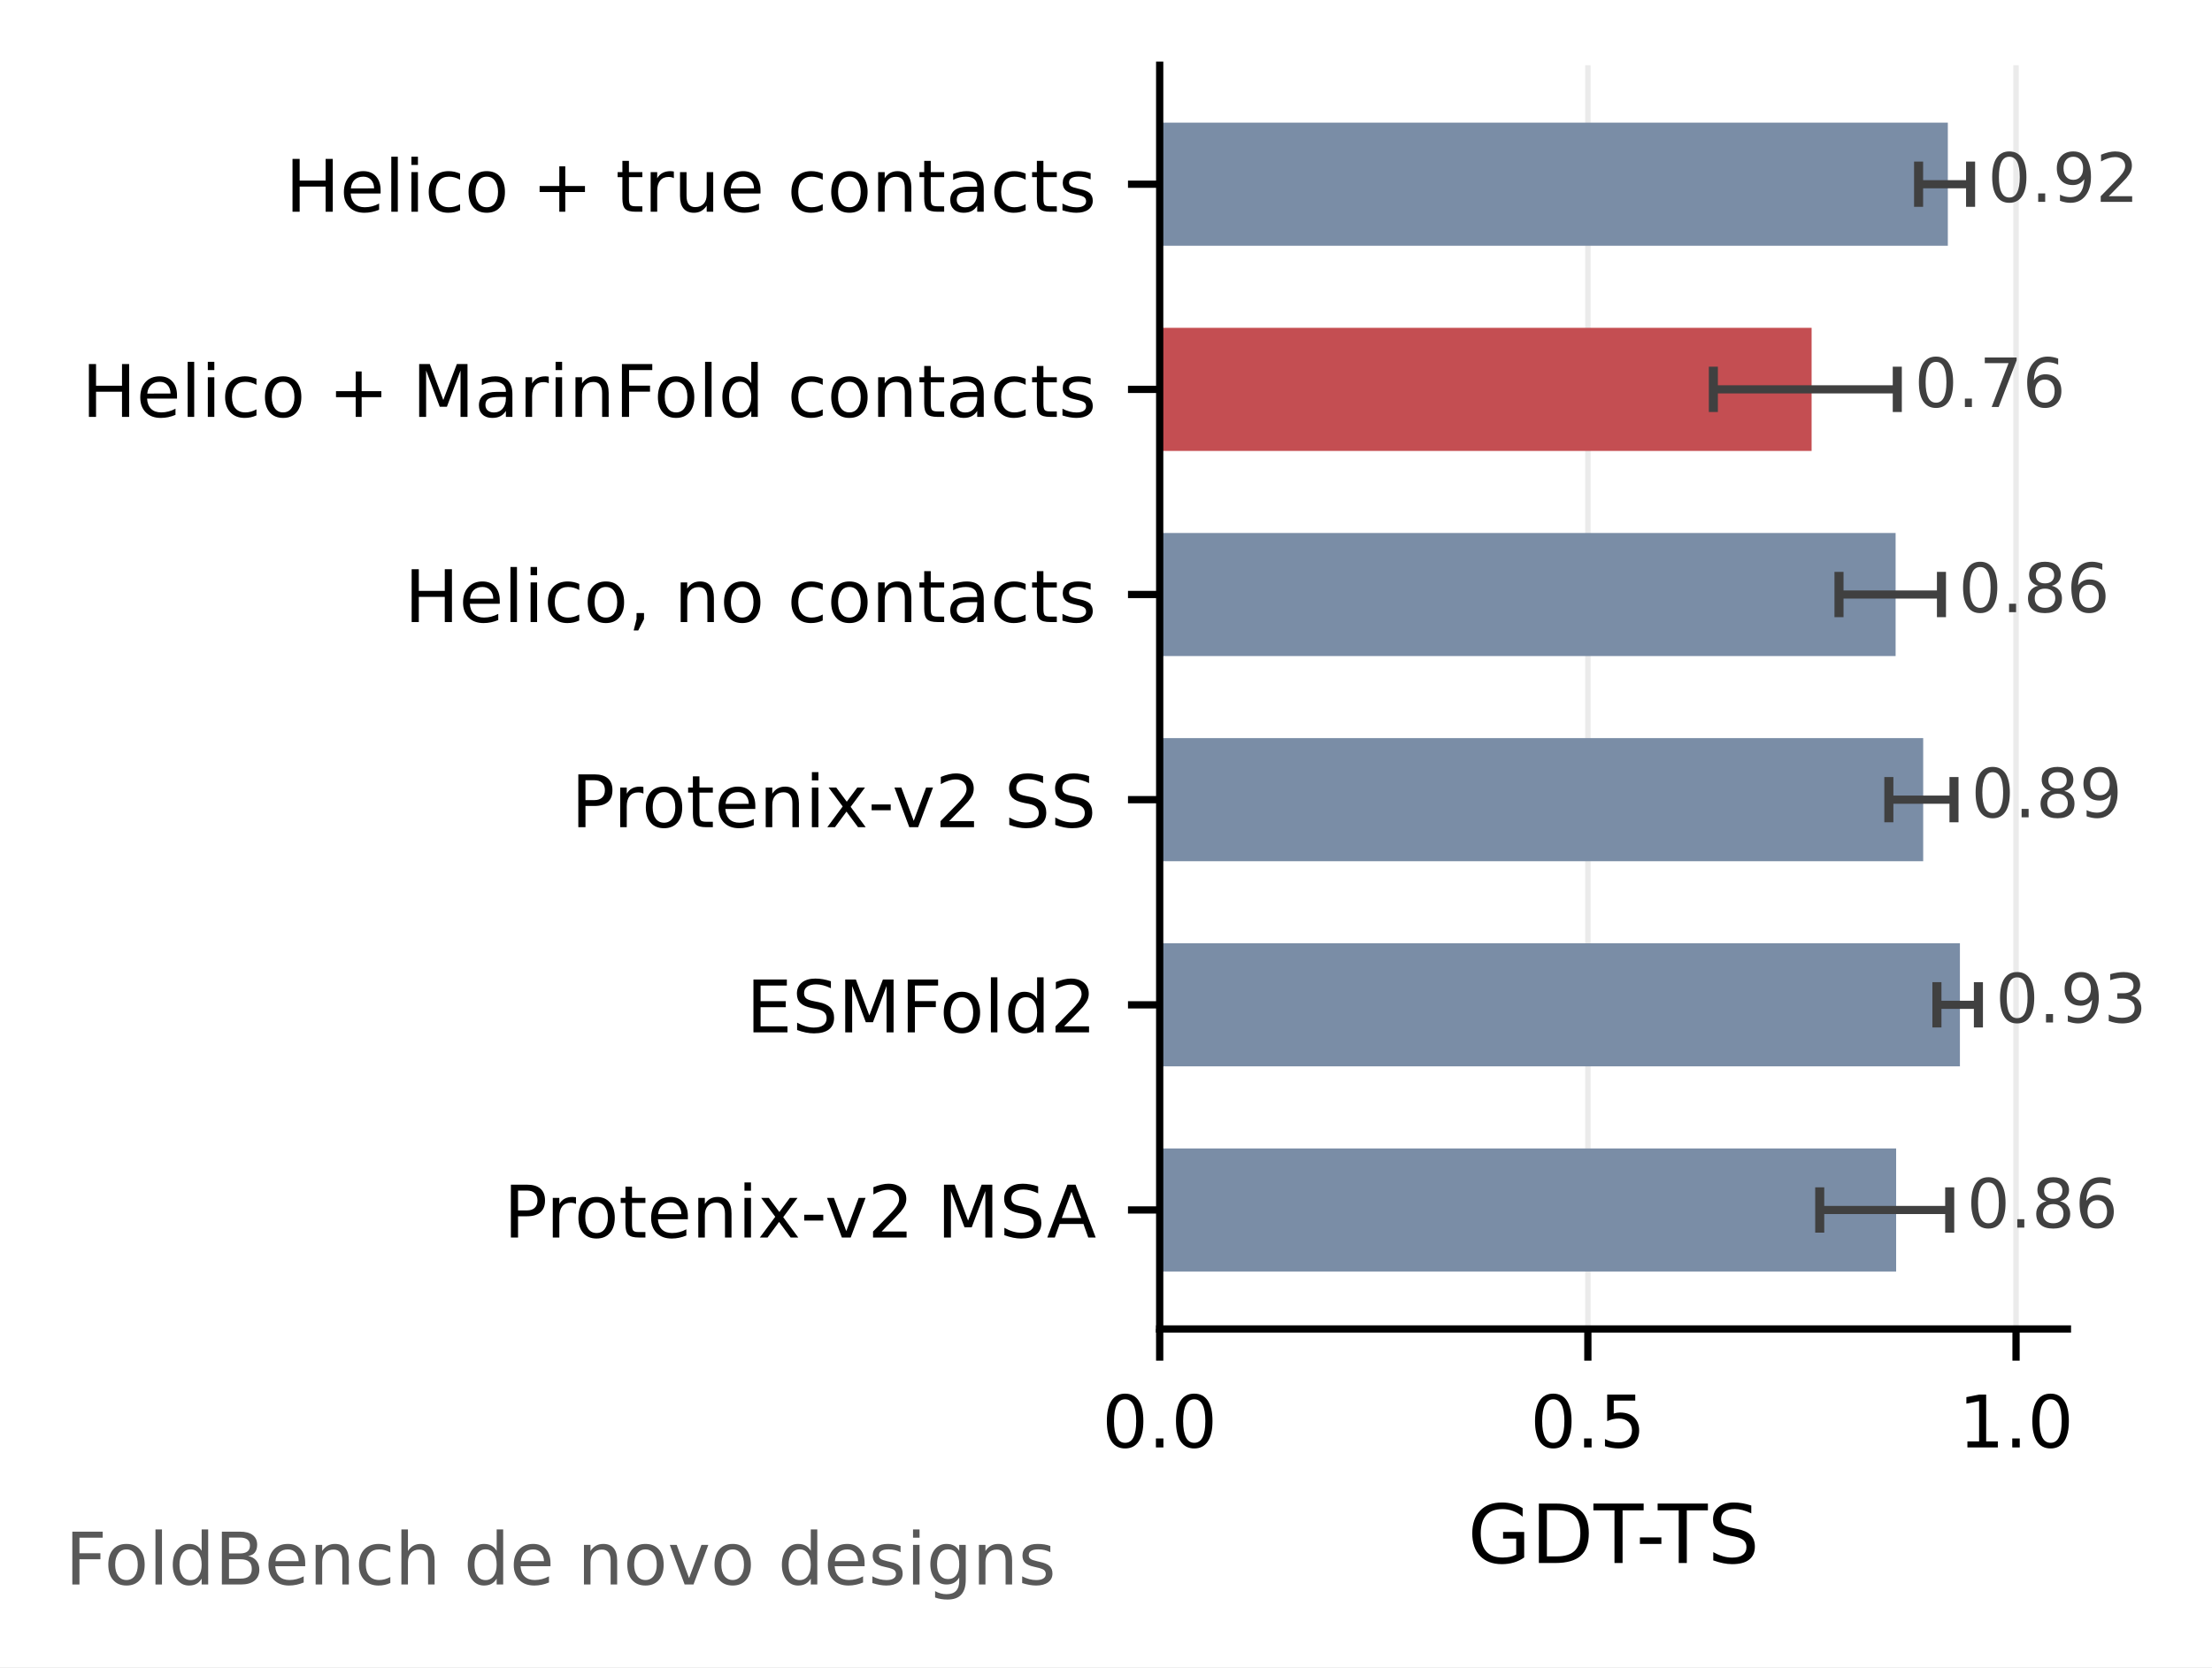
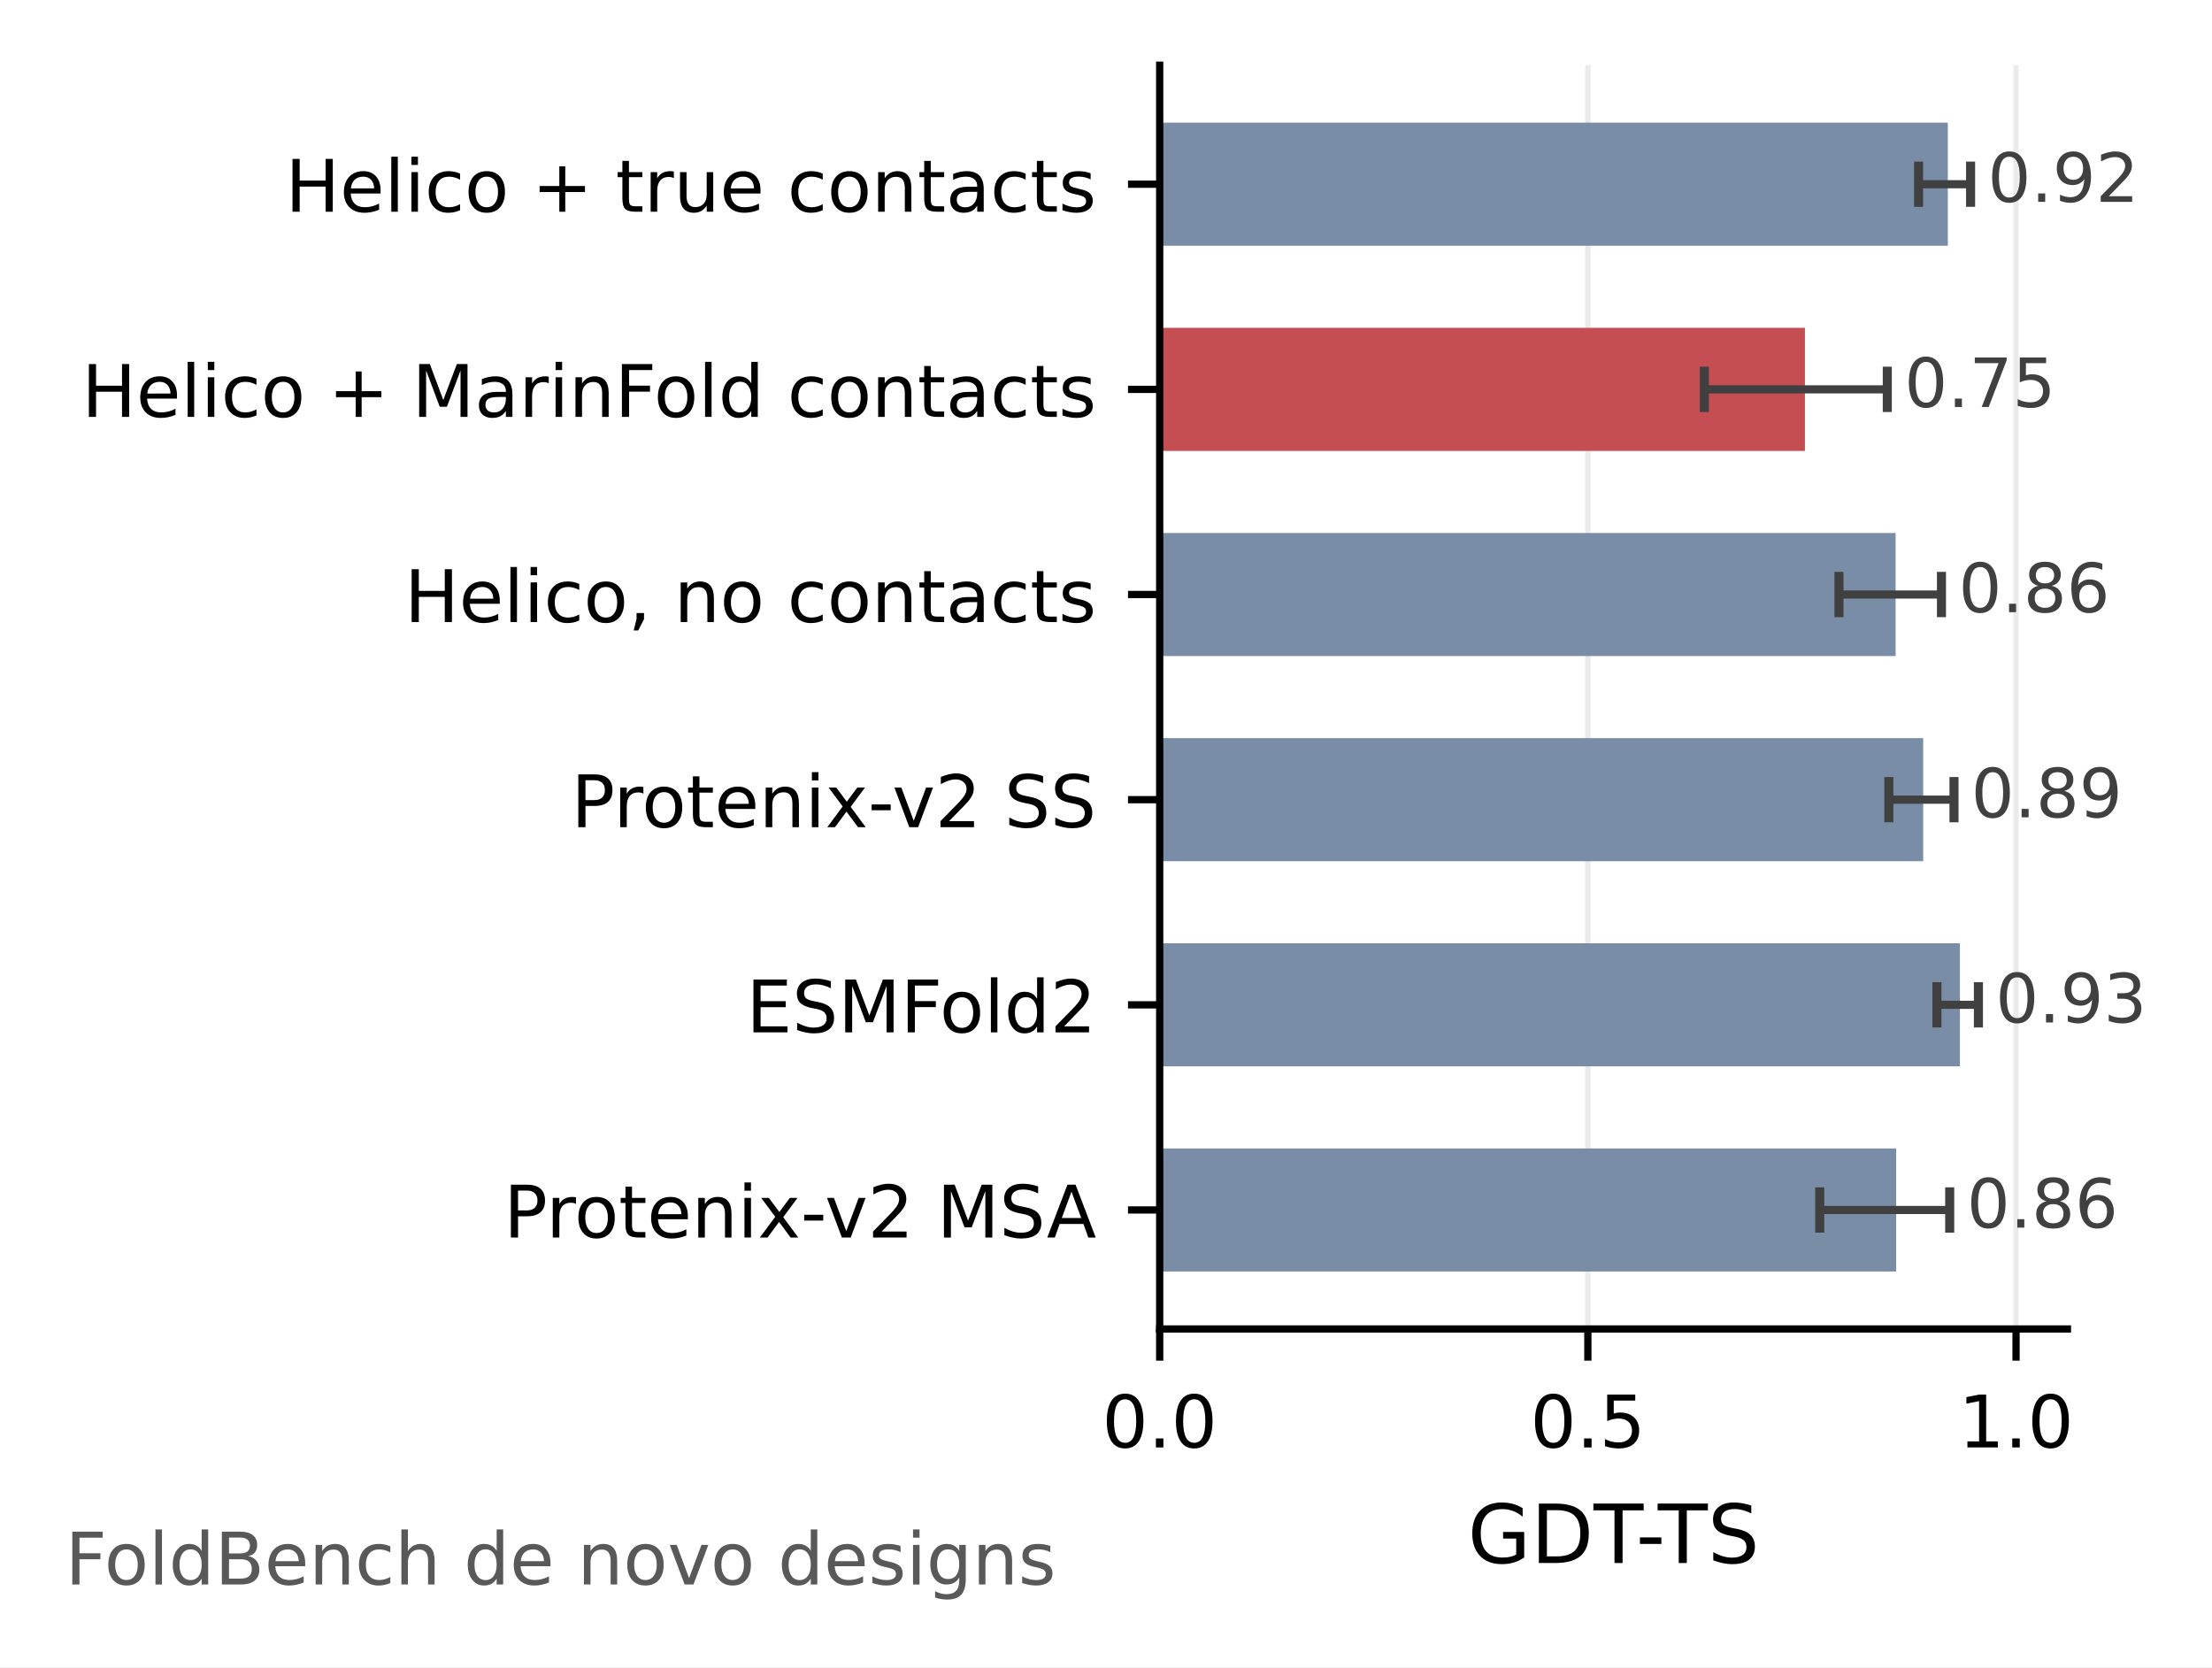
<svg xmlns="http://www.w3.org/2000/svg" xmlns:xlink="http://www.w3.org/1999/xlink" width="244.23pt" height="184.052pt" viewBox="0 0 244.23 184.052" version="1.1">
  <defs>
    <style type="text/css">*{stroke-linejoin: round; stroke-linecap: butt}</style>
  </defs>
  <g id="figure_1">
    <g id="patch_1">
      <path d="M 0 184.052  L 244.23 184.052  L 244.23 0  L 0 0  z " style="fill: #ffffff" />
    </g>
    <g id="axes_1">
      <g id="patch_2">
        <path d="M 128.043 146.72  L 228.267 146.72  L 228.267 7.2  L 128.043 7.2  z " style="fill: #ffffff" />
      </g>
      <g id="matplotlib.axis_1">
        <g id="xtick_1">
          <g id="line2d_1">
-             <path d="M 128.043 146.72  L 128.043 7.2  " clip-path="url(#p9329da480f)" style="fill: none; stroke: #b0b0b0; stroke-opacity: 0.25; stroke-width: 0.6; stroke-linecap: square" />
+             <path d="M 128.043 146.72  L 128.043 7.2  " clip-path="url(#p9f154759f2)" style="fill: none; stroke: #b0b0b0; stroke-opacity: 0.25; stroke-width: 0.6; stroke-linecap: square" />
          </g>
          <g id="line2d_2">
            <defs>
-               <path id="maa37039c7e" d="M 0 0  L 0 3.5  " style="stroke: #000000; stroke-width: 0.8" />
+               <path id="m5eb0a21b06" d="M 0 0  L 0 3.5  " style="stroke: #000000; stroke-width: 0.8" />
            </defs>
            <g>
-               <use xlink:href="#maa37039c7e" x="128.043" y="146.72" style="stroke: #000000; stroke-width: 0.8" />
+               <use xlink:href="#m5eb0a21b06" x="128.043" y="146.72" style="stroke: #000000; stroke-width: 0.8" />
            </g>
          </g>
          <g id="text_1">
            <g transform="translate(121.6815 159.7976) scale(0.08 -0.08)">
              <defs>
                <path id="DejaVuSans-13" d="M 2034 4250  Q 1547 4250 1301 3770  Q 1056 3291 1056 2328  Q 1056 1369 1301 889  Q 1547 409 2034 409  Q 2525 409 2770 889  Q 3016 1369 3016 2328  Q 3016 3291 2770 3770  Q 2525 4250 2034 4250  z M 2034 4750  Q 2819 4750 3233 4129  Q 3647 3509 3647 2328  Q 3647 1150 3233 529  Q 2819 -91 2034 -91  Q 1250 -91 836 529  Q 422 1150 422 2328  Q 422 3509 836 4129  Q 1250 4750 2034 4750  z " transform="scale(0.015625)" />
                <path id="DejaVuSans-11" d="M 684 794  L 1344 794  L 1344 0  L 684 0  L 684 794  z " transform="scale(0.015625)" />
              </defs>
              <use xlink:href="#DejaVuSans-13" />
              <use xlink:href="#DejaVuSans-11" transform="translate(63.625 0)" />
              <use xlink:href="#DejaVuSans-13" transform="translate(95.40625 0)" />
            </g>
          </g>
        </g>
        <g id="xtick_2">
          <g id="line2d_3">
-             <path d="M 175.318 146.72  L 175.318 7.2  " clip-path="url(#p9329da480f)" style="fill: none; stroke: #b0b0b0; stroke-opacity: 0.25; stroke-width: 0.6; stroke-linecap: square" />
+             <path d="M 175.318 146.72  L 175.318 7.2  " clip-path="url(#p9f154759f2)" style="fill: none; stroke: #b0b0b0; stroke-opacity: 0.25; stroke-width: 0.6; stroke-linecap: square" />
          </g>
          <g id="line2d_4">
            <g>
-               <use xlink:href="#maa37039c7e" x="175.318" y="146.72" style="stroke: #000000; stroke-width: 0.8" />
+               <use xlink:href="#m5eb0a21b06" x="175.318" y="146.72" style="stroke: #000000; stroke-width: 0.8" />
            </g>
          </g>
          <g id="text_2">
            <g transform="translate(168.9571 159.7976) scale(0.08 -0.08)">
              <defs>
                <path id="DejaVuSans-18" d="M 691 4666  L 3169 4666  L 3169 4134  L 1269 4134  L 1269 2991  Q 1406 3038 1543 3061  Q 1681 3084 1819 3084  Q 2600 3084 3056 2656  Q 3513 2228 3513 1497  Q 3513 744 3044 326  Q 2575 -91 1722 -91  Q 1428 -91 1123 -41  Q 819 9 494 109  L 494 744  Q 775 591 1075 516  Q 1375 441 1709 441  Q 2250 441 2565 725  Q 2881 1009 2881 1497  Q 2881 1984 2565 2268  Q 2250 2553 1709 2553  Q 1456 2553 1204 2497  Q 953 2441 691 2322  L 691 4666  z " transform="scale(0.015625)" />
              </defs>
              <use xlink:href="#DejaVuSans-13" />
              <use xlink:href="#DejaVuSans-11" transform="translate(63.625 0)" />
              <use xlink:href="#DejaVuSans-18" transform="translate(95.40625 0)" />
            </g>
          </g>
        </g>
        <g id="xtick_3">
          <g id="line2d_5">
-             <path d="M 222.594 146.72  L 222.594 7.2  " clip-path="url(#p9329da480f)" style="fill: none; stroke: #b0b0b0; stroke-opacity: 0.25; stroke-width: 0.6; stroke-linecap: square" />
+             <path d="M 222.594 146.72  L 222.594 7.2  " clip-path="url(#p9f154759f2)" style="fill: none; stroke: #b0b0b0; stroke-opacity: 0.25; stroke-width: 0.6; stroke-linecap: square" />
          </g>
          <g id="line2d_6">
            <g>
-               <use xlink:href="#maa37039c7e" x="222.594" y="146.72" style="stroke: #000000; stroke-width: 0.8" />
+               <use xlink:href="#m5eb0a21b06" x="222.594" y="146.72" style="stroke: #000000; stroke-width: 0.8" />
            </g>
          </g>
          <g id="text_3">
            <g transform="translate(216.2327 159.7976) scale(0.08 -0.08)">
              <defs>
                <path id="DejaVuSans-14" d="M 794 531  L 1825 531  L 1825 4091  L 703 3866  L 703 4441  L 1819 4666  L 2450 4666  L 2450 531  L 3481 531  L 3481 0  L 794 0  L 794 531  z " transform="scale(0.015625)" />
              </defs>
              <use xlink:href="#DejaVuSans-14" />
              <use xlink:href="#DejaVuSans-11" transform="translate(63.625 0)" />
              <use xlink:href="#DejaVuSans-13" transform="translate(95.40625 0)" />
            </g>
          </g>
        </g>
        <g id="text_4">
          <g transform="translate(162.0512 172.5574) scale(0.09 -0.09)">
            <defs>
              <path id="DejaVuSans-2a" d="M 3809 666  L 3809 1919  L 2778 1919  L 2778 2438  L 4434 2438  L 4434 434  Q 4069 175 3628 42  Q 3188 -91 2688 -91  Q 1594 -91 976 548  Q 359 1188 359 2328  Q 359 3472 976 4111  Q 1594 4750 2688 4750  Q 3144 4750 3555 4637  Q 3966 4525 4313 4306  L 4313 3634  Q 3963 3931 3569 4081  Q 3175 4231 2741 4231  Q 1884 4231 1454 3753  Q 1025 3275 1025 2328  Q 1025 1384 1454 906  Q 1884 428 2741 428  Q 3075 428 3337 486  Q 3600 544 3809 666  z " transform="scale(0.015625)" />
              <path id="DejaVuSans-27" d="M 1259 4147  L 1259 519  L 2022 519  Q 2988 519 3436 956  Q 3884 1394 3884 2338  Q 3884 3275 3436 3711  Q 2988 4147 2022 4147  L 1259 4147  z M 628 4666  L 1925 4666  Q 3281 4666 3915 4102  Q 4550 3538 4550 2338  Q 4550 1131 3912 565  Q 3275 0 1925 0  L 628 0  L 628 4666  z " transform="scale(0.015625)" />
              <path id="DejaVuSans-37" d="M -19 4666  L 3928 4666  L 3928 4134  L 2272 4134  L 2272 0  L 1638 0  L 1638 4134  L -19 4134  L -19 4666  z " transform="scale(0.015625)" />
              <path id="DejaVuSans-10" d="M 313 2009  L 1997 2009  L 1997 1497  L 313 1497  L 313 2009  z " transform="scale(0.015625)" />
              <path id="DejaVuSans-36" d="M 3425 4513  L 3425 3897  Q 3066 4069 2747 4153  Q 2428 4238 2131 4238  Q 1616 4238 1336 4038  Q 1056 3838 1056 3469  Q 1056 3159 1242 3001  Q 1428 2844 1947 2747  L 2328 2669  Q 3034 2534 3370 2195  Q 3706 1856 3706 1288  Q 3706 609 3251 259  Q 2797 -91 1919 -91  Q 1588 -91 1214 -16  Q 841 59 441 206  L 441 856  Q 825 641 1194 531  Q 1563 422 1919 422  Q 2459 422 2753 634  Q 3047 847 3047 1241  Q 3047 1584 2836 1778  Q 2625 1972 2144 2069  L 1759 2144  Q 1053 2284 737 2584  Q 422 2884 422 3419  Q 422 4038 858 4394  Q 1294 4750 2059 4750  Q 2388 4750 2728 4690  Q 3069 4631 3425 4513  z " transform="scale(0.015625)" />
            </defs>
            <use xlink:href="#DejaVuSans-2a" />
            <use xlink:href="#DejaVuSans-27" transform="translate(77.48438 0)" />
            <use xlink:href="#DejaVuSans-37" transform="translate(154.4844 0)" />
            <use xlink:href="#DejaVuSans-10" transform="translate(206.3906 0)" />
            <use xlink:href="#DejaVuSans-37" transform="translate(233.2969 0)" />
            <use xlink:href="#DejaVuSans-36" transform="translate(294.375 0)" />
          </g>
        </g>
      </g>
      <g id="matplotlib.axis_2">
        <g id="ytick_1">
          <g id="line2d_7">
            <defs>
-               <path id="m3ce1bcccf8" d="M 0 0  L -3.5 0  " style="stroke: #000000; stroke-width: 0.8" />
+               <path id="md582b72ff7" d="M 0 0  L -3.5 0  " style="stroke: #000000; stroke-width: 0.8" />
            </defs>
            <g>
-               <use xlink:href="#m3ce1bcccf8" x="128.043" y="133.583" style="stroke: #000000; stroke-width: 0.8" />
+               <use xlink:href="#md582b72ff7" x="128.043" y="133.583" style="stroke: #000000; stroke-width: 0.8" />
            </g>
          </g>
          <g id="text_5">
            <g transform="translate(55.62399 136.6223) scale(0.08 -0.08)">
              <defs>
                <path id="DejaVuSans-33" d="M 1259 4147  L 1259 2394  L 2053 2394  Q 2494 2394 2734 2622  Q 2975 2850 2975 3272  Q 2975 3691 2734 3919  Q 2494 4147 2053 4147  L 1259 4147  z M 628 4666  L 2053 4666  Q 2838 4666 3239 4311  Q 3641 3956 3641 3272  Q 3641 2581 3239 2228  Q 2838 1875 2053 1875  L 1259 1875  L 1259 0  L 628 0  L 628 4666  z " transform="scale(0.015625)" />
                <path id="DejaVuSans-55" d="M 2631 2963  Q 2534 3019 2420 3045  Q 2306 3072 2169 3072  Q 1681 3072 1420 2755  Q 1159 2438 1159 1844  L 1159 0  L 581 0  L 581 3500  L 1159 3500  L 1159 2956  Q 1341 3275 1631 3429  Q 1922 3584 2338 3584  Q 2397 3584 2469 3576  Q 2541 3569 2628 3553  L 2631 2963  z " transform="scale(0.015625)" />
                <path id="DejaVuSans-52" d="M 1959 3097  Q 1497 3097 1228 2736  Q 959 2375 959 1747  Q 959 1119 1226 758  Q 1494 397 1959 397  Q 2419 397 2687 759  Q 2956 1122 2956 1747  Q 2956 2369 2687 2733  Q 2419 3097 1959 3097  z M 1959 3584  Q 2709 3584 3137 3096  Q 3566 2609 3566 1747  Q 3566 888 3137 398  Q 2709 -91 1959 -91  Q 1206 -91 779 398  Q 353 888 353 1747  Q 353 2609 779 3096  Q 1206 3584 1959 3584  z " transform="scale(0.015625)" />
                <path id="DejaVuSans-57" d="M 1172 4494  L 1172 3500  L 2356 3500  L 2356 3053  L 1172 3053  L 1172 1153  Q 1172 725 1289 603  Q 1406 481 1766 481  L 2356 481  L 2356 0  L 1766 0  Q 1100 0 847 248  Q 594 497 594 1153  L 594 3053  L 172 3053  L 172 3500  L 594 3500  L 594 4494  L 1172 4494  z " transform="scale(0.015625)" />
                <path id="DejaVuSans-48" d="M 3597 1894  L 3597 1613  L 953 1613  Q 991 1019 1311 708  Q 1631 397 2203 397  Q 2534 397 2845 478  Q 3156 559 3463 722  L 3463 178  Q 3153 47 2828 -22  Q 2503 -91 2169 -91  Q 1331 -91 842 396  Q 353 884 353 1716  Q 353 2575 817 3079  Q 1281 3584 2069 3584  Q 2775 3584 3186 3129  Q 3597 2675 3597 1894  z M 3022 2063  Q 3016 2534 2758 2815  Q 2500 3097 2075 3097  Q 1594 3097 1305 2825  Q 1016 2553 972 2059  L 3022 2063  z " transform="scale(0.015625)" />
                <path id="DejaVuSans-51" d="M 3513 2113  L 3513 0  L 2938 0  L 2938 2094  Q 2938 2591 2744 2837  Q 2550 3084 2163 3084  Q 1697 3084 1428 2787  Q 1159 2491 1159 1978  L 1159 0  L 581 0  L 581 3500  L 1159 3500  L 1159 2956  Q 1366 3272 1645 3428  Q 1925 3584 2291 3584  Q 2894 3584 3203 3211  Q 3513 2838 3513 2113  z " transform="scale(0.015625)" />
                <path id="DejaVuSans-4c" d="M 603 3500  L 1178 3500  L 1178 0  L 603 0  L 603 3500  z M 603 4863  L 1178 4863  L 1178 4134  L 603 4134  L 603 4863  z " transform="scale(0.015625)" />
                <path id="DejaVuSans-5b" d="M 3513 3500  L 2247 1797  L 3578 0  L 2900 0  L 1881 1375  L 863 0  L 184 0  L 1544 1831  L 300 3500  L 978 3500  L 1906 2253  L 2834 3500  L 3513 3500  z " transform="scale(0.015625)" />
                <path id="DejaVuSans-59" d="M 191 3500  L 800 3500  L 1894 563  L 2988 3500  L 3597 3500  L 2284 0  L 1503 0  L 191 3500  z " transform="scale(0.015625)" />
                <path id="DejaVuSans-15" d="M 1228 531  L 3431 531  L 3431 0  L 469 0  L 469 531  Q 828 903 1448 1529  Q 2069 2156 2228 2338  Q 2531 2678 2651 2914  Q 2772 3150 2772 3378  Q 2772 3750 2511 3984  Q 2250 4219 1831 4219  Q 1534 4219 1204 4116  Q 875 4013 500 3803  L 500 4441  Q 881 4594 1212 4672  Q 1544 4750 1819 4750  Q 2544 4750 2975 4387  Q 3406 4025 3406 3419  Q 3406 3131 3298 2873  Q 3191 2616 2906 2266  Q 2828 2175 2409 1742  Q 1991 1309 1228 531  z " transform="scale(0.015625)" />
                <path id="DejaVuSans-3" transform="scale(0.015625)" />
                <path id="DejaVuSans-30" d="M 628 4666  L 1569 4666  L 2759 1491  L 3956 4666  L 4897 4666  L 4897 0  L 4281 0  L 4281 4097  L 3078 897  L 2444 897  L 1241 4097  L 1241 0  L 628 0  L 628 4666  z " transform="scale(0.015625)" />
                <path id="DejaVuSans-24" d="M 2188 4044  L 1331 1722  L 3047 1722  L 2188 4044  z M 1831 4666  L 2547 4666  L 4325 0  L 3669 0  L 3244 1197  L 1141 1197  L 716 0  L 50 0  L 1831 4666  z " transform="scale(0.015625)" />
              </defs>
              <use xlink:href="#DejaVuSans-33" />
              <use xlink:href="#DejaVuSans-55" transform="translate(58.54688 0)" />
              <use xlink:href="#DejaVuSans-52" transform="translate(97.45312 0)" />
              <use xlink:href="#DejaVuSans-57" transform="translate(158.6406 0)" />
              <use xlink:href="#DejaVuSans-48" transform="translate(197.8438 0)" />
              <use xlink:href="#DejaVuSans-51" transform="translate(259.375 0)" />
              <use xlink:href="#DejaVuSans-4c" transform="translate(322.75 0)" />
              <use xlink:href="#DejaVuSans-5b" transform="translate(350.5312 0)" />
              <use xlink:href="#DejaVuSans-10" transform="translate(409.7188 0)" />
              <use xlink:href="#DejaVuSans-59" transform="translate(443.1094 0)" />
              <use xlink:href="#DejaVuSans-15" transform="translate(502.2969 0)" />
              <use xlink:href="#DejaVuSans-3" transform="translate(565.9219 0)" />
              <use xlink:href="#DejaVuSans-30" transform="translate(597.7031 0)" />
              <use xlink:href="#DejaVuSans-36" transform="translate(683.9844 0)" />
              <use xlink:href="#DejaVuSans-24" transform="translate(749.3281 0)" />
            </g>
          </g>
        </g>
        <g id="ytick_2">
          <g id="line2d_8">
            <g>
-               <use xlink:href="#m3ce1bcccf8" x="128.043" y="110.934" style="stroke: #000000; stroke-width: 0.8" />
+               <use xlink:href="#md582b72ff7" x="128.043" y="110.934" style="stroke: #000000; stroke-width: 0.8" />
            </g>
          </g>
          <g id="text_6">
            <g transform="translate(82.40399 113.973) scale(0.08 -0.08)">
              <defs>
                <path id="DejaVuSans-28" d="M 628 4666  L 3578 4666  L 3578 4134  L 1259 4134  L 1259 2753  L 3481 2753  L 3481 2222  L 1259 2222  L 1259 531  L 3634 531  L 3634 0  L 628 0  L 628 4666  z " transform="scale(0.015625)" />
                <path id="DejaVuSans-29" d="M 628 4666  L 3309 4666  L 3309 4134  L 1259 4134  L 1259 2759  L 3109 2759  L 3109 2228  L 1259 2228  L 1259 0  L 628 0  L 628 4666  z " transform="scale(0.015625)" />
                <path id="DejaVuSans-4f" d="M 603 4863  L 1178 4863  L 1178 0  L 603 0  L 603 4863  z " transform="scale(0.015625)" />
                <path id="DejaVuSans-47" d="M 2906 2969  L 2906 4863  L 3481 4863  L 3481 0  L 2906 0  L 2906 525  Q 2725 213 2448 61  Q 2172 -91 1784 -91  Q 1150 -91 751 415  Q 353 922 353 1747  Q 353 2572 751 3078  Q 1150 3584 1784 3584  Q 2172 3584 2448 3432  Q 2725 3281 2906 2969  z M 947 1747  Q 947 1113 1208 752  Q 1469 391 1925 391  Q 2381 391 2643 752  Q 2906 1113 2906 1747  Q 2906 2381 2643 2742  Q 2381 3103 1925 3103  Q 1469 3103 1208 2742  Q 947 2381 947 1747  z " transform="scale(0.015625)" />
              </defs>
              <use xlink:href="#DejaVuSans-28" />
              <use xlink:href="#DejaVuSans-36" transform="translate(63.1875 0)" />
              <use xlink:href="#DejaVuSans-30" transform="translate(126.6719 0)" />
              <use xlink:href="#DejaVuSans-29" transform="translate(212.9531 0)" />
              <use xlink:href="#DejaVuSans-52" transform="translate(266.9062 0)" />
              <use xlink:href="#DejaVuSans-4f" transform="translate(328.0938 0)" />
              <use xlink:href="#DejaVuSans-47" transform="translate(355.875 0)" />
              <use xlink:href="#DejaVuSans-15" transform="translate(419.3594 0)" />
            </g>
          </g>
        </g>
        <g id="ytick_3">
          <g id="line2d_9">
            <g>
-               <use xlink:href="#m3ce1bcccf8" x="128.043" y="88.284" style="stroke: #000000; stroke-width: 0.8" />
+               <use xlink:href="#md582b72ff7" x="128.043" y="88.284" style="stroke: #000000; stroke-width: 0.8" />
            </g>
          </g>
          <g id="text_7">
            <g transform="translate(63.06899 91.32377) scale(0.08 -0.08)">
              <use xlink:href="#DejaVuSans-33" />
              <use xlink:href="#DejaVuSans-55" transform="translate(58.54688 0)" />
              <use xlink:href="#DejaVuSans-52" transform="translate(97.45312 0)" />
              <use xlink:href="#DejaVuSans-57" transform="translate(158.6406 0)" />
              <use xlink:href="#DejaVuSans-48" transform="translate(197.8438 0)" />
              <use xlink:href="#DejaVuSans-51" transform="translate(259.375 0)" />
              <use xlink:href="#DejaVuSans-4c" transform="translate(322.75 0)" />
              <use xlink:href="#DejaVuSans-5b" transform="translate(350.5312 0)" />
              <use xlink:href="#DejaVuSans-10" transform="translate(409.7188 0)" />
              <use xlink:href="#DejaVuSans-59" transform="translate(443.1094 0)" />
              <use xlink:href="#DejaVuSans-15" transform="translate(502.2969 0)" />
              <use xlink:href="#DejaVuSans-3" transform="translate(565.9219 0)" />
              <use xlink:href="#DejaVuSans-36" transform="translate(597.7031 0)" />
              <use xlink:href="#DejaVuSans-36" transform="translate(661.1875 0)" />
            </g>
          </g>
        </g>
        <g id="ytick_4">
          <g id="line2d_10">
            <g>
-               <use xlink:href="#m3ce1bcccf8" x="128.043" y="65.635" style="stroke: #000000; stroke-width: 0.8" />
+               <use xlink:href="#md582b72ff7" x="128.043" y="65.635" style="stroke: #000000; stroke-width: 0.8" />
            </g>
          </g>
          <g id="text_8">
            <g transform="translate(44.66774 68.6745) scale(0.08 -0.08)">
              <defs>
                <path id="DejaVuSans-2b" d="M 628 4666  L 1259 4666  L 1259 2753  L 3553 2753  L 3553 4666  L 4184 4666  L 4184 0  L 3553 0  L 3553 2222  L 1259 2222  L 1259 0  L 628 0  L 628 4666  z " transform="scale(0.015625)" />
                <path id="DejaVuSans-46" d="M 3122 3366  L 3122 2828  Q 2878 2963 2633 3030  Q 2388 3097 2138 3097  Q 1578 3097 1268 2742  Q 959 2388 959 1747  Q 959 1106 1268 751  Q 1578 397 2138 397  Q 2388 397 2633 464  Q 2878 531 3122 666  L 3122 134  Q 2881 22 2623 -34  Q 2366 -91 2075 -91  Q 1284 -91 818 406  Q 353 903 353 1747  Q 353 2603 823 3093  Q 1294 3584 2113 3584  Q 2378 3584 2631 3529  Q 2884 3475 3122 3366  z " transform="scale(0.015625)" />
                <path id="DejaVuSans-f" d="M 750 794  L 1409 794  L 1409 256  L 897 -744  L 494 -744  L 750 256  L 750 794  z " transform="scale(0.015625)" />
                <path id="DejaVuSans-44" d="M 2194 1759  Q 1497 1759 1228 1600  Q 959 1441 959 1056  Q 959 750 1161 570  Q 1363 391 1709 391  Q 2188 391 2477 730  Q 2766 1069 2766 1631  L 2766 1759  L 2194 1759  z M 3341 1997  L 3341 0  L 2766 0  L 2766 531  Q 2569 213 2275 61  Q 1981 -91 1556 -91  Q 1019 -91 701 211  Q 384 513 384 1019  Q 384 1609 779 1909  Q 1175 2209 1959 2209  L 2766 2209  L 2766 2266  Q 2766 2663 2505 2880  Q 2244 3097 1772 3097  Q 1472 3097 1187 3025  Q 903 2953 641 2809  L 641 3341  Q 956 3463 1253 3523  Q 1550 3584 1831 3584  Q 2591 3584 2966 3190  Q 3341 2797 3341 1997  z " transform="scale(0.015625)" />
                <path id="DejaVuSans-56" d="M 2834 3397  L 2834 2853  Q 2591 2978 2328 3040  Q 2066 3103 1784 3103  Q 1356 3103 1142 2972  Q 928 2841 928 2578  Q 928 2378 1081 2264  Q 1234 2150 1697 2047  L 1894 2003  Q 2506 1872 2764 1633  Q 3022 1394 3022 966  Q 3022 478 2636 193  Q 2250 -91 1575 -91  Q 1294 -91 989 -36  Q 684 19 347 128  L 347 722  Q 666 556 975 473  Q 1284 391 1588 391  Q 1994 391 2212 530  Q 2431 669 2431 922  Q 2431 1156 2273 1281  Q 2116 1406 1581 1522  L 1381 1569  Q 847 1681 609 1914  Q 372 2147 372 2553  Q 372 3047 722 3315  Q 1072 3584 1716 3584  Q 2034 3584 2315 3537  Q 2597 3491 2834 3397  z " transform="scale(0.015625)" />
              </defs>
              <use xlink:href="#DejaVuSans-2b" />
              <use xlink:href="#DejaVuSans-48" transform="translate(75.20312 0)" />
              <use xlink:href="#DejaVuSans-4f" transform="translate(136.7344 0)" />
              <use xlink:href="#DejaVuSans-4c" transform="translate(164.5156 0)" />
              <use xlink:href="#DejaVuSans-46" transform="translate(192.2969 0)" />
              <use xlink:href="#DejaVuSans-52" transform="translate(247.2812 0)" />
              <use xlink:href="#DejaVuSans-f" transform="translate(308.4688 0)" />
              <use xlink:href="#DejaVuSans-3" transform="translate(340.25 0)" />
              <use xlink:href="#DejaVuSans-51" transform="translate(372.0312 0)" />
              <use xlink:href="#DejaVuSans-52" transform="translate(435.4062 0)" />
              <use xlink:href="#DejaVuSans-3" transform="translate(496.5938 0)" />
              <use xlink:href="#DejaVuSans-46" transform="translate(528.375 0)" />
              <use xlink:href="#DejaVuSans-52" transform="translate(583.3594 0)" />
              <use xlink:href="#DejaVuSans-51" transform="translate(644.5469 0)" />
              <use xlink:href="#DejaVuSans-57" transform="translate(707.9219 0)" />
              <use xlink:href="#DejaVuSans-44" transform="translate(747.125 0)" />
              <use xlink:href="#DejaVuSans-46" transform="translate(808.4062 0)" />
              <use xlink:href="#DejaVuSans-57" transform="translate(863.3906 0)" />
              <use xlink:href="#DejaVuSans-56" transform="translate(902.5938 0)" />
            </g>
          </g>
        </g>
        <g id="ytick_5">
          <g id="line2d_11">
            <g>
-               <use xlink:href="#m3ce1bcccf8" x="128.043" y="42.986" style="stroke: #000000; stroke-width: 0.8" />
+               <use xlink:href="#md582b72ff7" x="128.043" y="42.986" style="stroke: #000000; stroke-width: 0.8" />
            </g>
          </g>
          <g id="text_9">
            <g transform="translate(9.03024 46.02523) scale(0.08 -0.08)">
              <defs>
                <path id="DejaVuSans-e" d="M 2944 4013  L 2944 2272  L 4684 2272  L 4684 1741  L 2944 1741  L 2944 0  L 2419 0  L 2419 1741  L 678 1741  L 678 2272  L 2419 2272  L 2419 4013  L 2944 4013  z " transform="scale(0.015625)" />
              </defs>
              <use xlink:href="#DejaVuSans-2b" />
              <use xlink:href="#DejaVuSans-48" transform="translate(75.20312 0)" />
              <use xlink:href="#DejaVuSans-4f" transform="translate(136.7344 0)" />
              <use xlink:href="#DejaVuSans-4c" transform="translate(164.5156 0)" />
              <use xlink:href="#DejaVuSans-46" transform="translate(192.2969 0)" />
              <use xlink:href="#DejaVuSans-52" transform="translate(247.2812 0)" />
              <use xlink:href="#DejaVuSans-3" transform="translate(308.4688 0)" />
              <use xlink:href="#DejaVuSans-e" transform="translate(340.25 0)" />
              <use xlink:href="#DejaVuSans-3" transform="translate(424.0469 0)" />
              <use xlink:href="#DejaVuSans-30" transform="translate(455.8281 0)" />
              <use xlink:href="#DejaVuSans-44" transform="translate(542.1094 0)" />
              <use xlink:href="#DejaVuSans-55" transform="translate(603.3906 0)" />
              <use xlink:href="#DejaVuSans-4c" transform="translate(644.5 0)" />
              <use xlink:href="#DejaVuSans-51" transform="translate(672.2812 0)" />
              <use xlink:href="#DejaVuSans-29" transform="translate(735.6562 0)" />
              <use xlink:href="#DejaVuSans-52" transform="translate(789.6094 0)" />
              <use xlink:href="#DejaVuSans-4f" transform="translate(850.7969 0)" />
              <use xlink:href="#DejaVuSans-47" transform="translate(878.5781 0)" />
              <use xlink:href="#DejaVuSans-3" transform="translate(942.0625 0)" />
              <use xlink:href="#DejaVuSans-46" transform="translate(973.8438 0)" />
              <use xlink:href="#DejaVuSans-52" transform="translate(1028.828 0)" />
              <use xlink:href="#DejaVuSans-51" transform="translate(1090.016 0)" />
              <use xlink:href="#DejaVuSans-57" transform="translate(1153.391 0)" />
              <use xlink:href="#DejaVuSans-44" transform="translate(1192.594 0)" />
              <use xlink:href="#DejaVuSans-46" transform="translate(1253.875 0)" />
              <use xlink:href="#DejaVuSans-57" transform="translate(1308.859 0)" />
              <use xlink:href="#DejaVuSans-56" transform="translate(1348.062 0)" />
            </g>
          </g>
        </g>
        <g id="ytick_6">
          <g id="line2d_12">
            <g>
-               <use xlink:href="#m3ce1bcccf8" x="128.043" y="20.337" style="stroke: #000000; stroke-width: 0.8" />
+               <use xlink:href="#md582b72ff7" x="128.043" y="20.337" style="stroke: #000000; stroke-width: 0.8" />
            </g>
          </g>
          <g id="text_10">
            <g transform="translate(31.51149 23.37595) scale(0.08 -0.08)">
              <defs>
                <path id="DejaVuSans-58" d="M 544 1381  L 544 3500  L 1119 3500  L 1119 1403  Q 1119 906 1312 657  Q 1506 409 1894 409  Q 2359 409 2629 706  Q 2900 1003 2900 1516  L 2900 3500  L 3475 3500  L 3475 0  L 2900 0  L 2900 538  Q 2691 219 2414 64  Q 2138 -91 1772 -91  Q 1169 -91 856 284  Q 544 659 544 1381  z M 1991 3584  L 1991 3584  z " transform="scale(0.015625)" />
              </defs>
              <use xlink:href="#DejaVuSans-2b" />
              <use xlink:href="#DejaVuSans-48" transform="translate(75.20312 0)" />
              <use xlink:href="#DejaVuSans-4f" transform="translate(136.7344 0)" />
              <use xlink:href="#DejaVuSans-4c" transform="translate(164.5156 0)" />
              <use xlink:href="#DejaVuSans-46" transform="translate(192.2969 0)" />
              <use xlink:href="#DejaVuSans-52" transform="translate(247.2812 0)" />
              <use xlink:href="#DejaVuSans-3" transform="translate(308.4688 0)" />
              <use xlink:href="#DejaVuSans-e" transform="translate(340.25 0)" />
              <use xlink:href="#DejaVuSans-3" transform="translate(424.0469 0)" />
              <use xlink:href="#DejaVuSans-57" transform="translate(455.8281 0)" />
              <use xlink:href="#DejaVuSans-55" transform="translate(495.0312 0)" />
              <use xlink:href="#DejaVuSans-58" transform="translate(536.1406 0)" />
              <use xlink:href="#DejaVuSans-48" transform="translate(599.5156 0)" />
              <use xlink:href="#DejaVuSans-3" transform="translate(661.0469 0)" />
              <use xlink:href="#DejaVuSans-46" transform="translate(692.8281 0)" />
              <use xlink:href="#DejaVuSans-52" transform="translate(747.8125 0)" />
              <use xlink:href="#DejaVuSans-51" transform="translate(809 0)" />
              <use xlink:href="#DejaVuSans-57" transform="translate(872.375 0)" />
              <use xlink:href="#DejaVuSans-44" transform="translate(911.5781 0)" />
              <use xlink:href="#DejaVuSans-46" transform="translate(972.8594 0)" />
              <use xlink:href="#DejaVuSans-57" transform="translate(1027.844 0)" />
              <use xlink:href="#DejaVuSans-56" transform="translate(1067.047 0)" />
            </g>
          </g>
        </g>
      </g>
      <g id="patch_3">
-         <path d="M 128.043 140.378  L 209.355 140.378  L 209.355 126.788  L 128.043 126.788  z " clip-path="url(#p9329da480f)" style="fill: #7a8da6" />
+         <path d="M 128.043 140.378  L 209.355 140.378  L 209.355 126.788  L 128.043 126.788  z " clip-path="url(#p9f154759f2)" style="fill: #7a8da6" />
      </g>
      <g id="patch_4">
-         <path d="M 128.043 117.728  L 216.397 117.728  L 216.397 104.139  L 128.043 104.139  z " clip-path="url(#p9329da480f)" style="fill: #7a8da6" />
+         <path d="M 128.043 117.728  L 216.397 117.728  L 216.397 104.139  L 128.043 104.139  z " clip-path="url(#p9f154759f2)" style="fill: #7a8da6" />
      </g>
      <g id="patch_5">
-         <path d="M 128.043 95.079  L 212.342 95.079  L 212.342 81.49  L 128.043 81.49  z " clip-path="url(#p9329da480f)" style="fill: #7a8da6" />
+         <path d="M 128.043 95.079  L 212.342 95.079  L 212.342 81.49  L 128.043 81.49  z " clip-path="url(#p9f154759f2)" style="fill: #7a8da6" />
      </g>
      <g id="patch_6">
-         <path d="M 128.043 72.43  L 209.297 72.43  L 209.297 58.84  L 128.043 58.84  z " clip-path="url(#p9329da480f)" style="fill: #7a8da6" />
+         <path d="M 128.043 72.43  L 209.297 72.43  L 209.297 58.84  L 128.043 58.84  z " clip-path="url(#p9f154759f2)" style="fill: #7a8da6" />
      </g>
      <g id="patch_7">
-         <path d="M 128.043 49.781  L 200.022 49.781  L 200.022 36.191  L 128.043 36.191  z " clip-path="url(#p9329da480f)" style="fill: #c44e52" />
+         <path d="M 128.043 49.781  L 199.285 49.781  L 199.285 36.191  L 128.043 36.191  z " clip-path="url(#p9f154759f2)" style="fill: #c44e52" />
      </g>
      <g id="patch_8">
-         <path d="M 128.043 27.131  L 215.063 27.131  L 215.063 13.542  L 128.043 13.542  z " clip-path="url(#p9329da480f)" style="fill: #7a8da6" />
+         <path d="M 128.043 27.131  L 215.063 27.131  L 215.063 13.542  L 128.043 13.542  z " clip-path="url(#p9f154759f2)" style="fill: #7a8da6" />
      </g>
      <g id="LineCollection_1">
-         <path d="M 200.918 133.583  L 215.269 133.583  " clip-path="url(#p9329da480f)" style="fill: none; stroke: #404040; stroke-width: 0.9" />
-         <path d="M 213.858 110.934  L 218.439 110.934  " clip-path="url(#p9329da480f)" style="fill: none; stroke: #404040; stroke-width: 0.9" />
-         <path d="M 208.551 88.284  L 215.744 88.284  " clip-path="url(#p9329da480f)" style="fill: none; stroke: #404040; stroke-width: 0.9" />
-         <path d="M 203.046 65.635  L 214.359 65.635  " clip-path="url(#p9329da480f)" style="fill: none; stroke: #404040; stroke-width: 0.9" />
-         <path d="M 189.175 42.986  L 209.482 42.986  " clip-path="url(#p9329da480f)" style="fill: none; stroke: #404040; stroke-width: 0.9" />
-         <path d="M 211.834 20.337  L 217.575 20.337  " clip-path="url(#p9329da480f)" style="fill: none; stroke: #404040; stroke-width: 0.9" />
+         <path d="M 200.918 133.583  L 215.269 133.583  " clip-path="url(#p9f154759f2)" style="fill: none; stroke: #404040; stroke-width: 0.9" />
+         <path d="M 213.858 110.934  L 218.439 110.934  " clip-path="url(#p9f154759f2)" style="fill: none; stroke: #404040; stroke-width: 0.9" />
+         <path d="M 208.551 88.284  L 215.744 88.284  " clip-path="url(#p9f154759f2)" style="fill: none; stroke: #404040; stroke-width: 0.9" />
+         <path d="M 203.046 65.635  L 214.359 65.635  " clip-path="url(#p9f154759f2)" style="fill: none; stroke: #404040; stroke-width: 0.9" />
+         <path d="M 188.177 42.986  L 208.379 42.986  " clip-path="url(#p9f154759f2)" style="fill: none; stroke: #404040; stroke-width: 0.9" />
+         <path d="M 211.834 20.337  L 217.575 20.337  " clip-path="url(#p9f154759f2)" style="fill: none; stroke: #404040; stroke-width: 0.9" />
      </g>
      <g id="line2d_13">
        <defs>
-           <path id="m0bbcb3b610" d="M 0 2.5  L 0 -2.5  " style="stroke: #404040" />
+           <path id="md6bd0e545d" d="M 0 2.5  L 0 -2.5  " style="stroke: #404040" />
        </defs>
-         <g clip-path="url(#p9329da480f)">
-           <use xlink:href="#m0bbcb3b610" x="200.918" y="133.583" style="fill: #1f77b4; stroke: #404040" />
-           <use xlink:href="#m0bbcb3b610" x="213.858" y="110.934" style="fill: #1f77b4; stroke: #404040" />
-           <use xlink:href="#m0bbcb3b610" x="208.551" y="88.284" style="fill: #1f77b4; stroke: #404040" />
-           <use xlink:href="#m0bbcb3b610" x="203.046" y="65.635" style="fill: #1f77b4; stroke: #404040" />
-           <use xlink:href="#m0bbcb3b610" x="189.175" y="42.986" style="fill: #1f77b4; stroke: #404040" />
-           <use xlink:href="#m0bbcb3b610" x="211.834" y="20.337" style="fill: #1f77b4; stroke: #404040" />
+         <g clip-path="url(#p9f154759f2)">
+           <use xlink:href="#md6bd0e545d" x="200.918" y="133.583" style="fill: #1f77b4; stroke: #404040" />
+           <use xlink:href="#md6bd0e545d" x="213.858" y="110.934" style="fill: #1f77b4; stroke: #404040" />
+           <use xlink:href="#md6bd0e545d" x="208.551" y="88.284" style="fill: #1f77b4; stroke: #404040" />
+           <use xlink:href="#md6bd0e545d" x="203.046" y="65.635" style="fill: #1f77b4; stroke: #404040" />
+           <use xlink:href="#md6bd0e545d" x="188.177" y="42.986" style="fill: #1f77b4; stroke: #404040" />
+           <use xlink:href="#md6bd0e545d" x="211.834" y="20.337" style="fill: #1f77b4; stroke: #404040" />
        </g>
      </g>
      <g id="line2d_14">
-         <g clip-path="url(#p9329da480f)">
-           <use xlink:href="#m0bbcb3b610" x="215.269" y="133.583" style="fill: #1f77b4; stroke: #404040" />
-           <use xlink:href="#m0bbcb3b610" x="218.439" y="110.934" style="fill: #1f77b4; stroke: #404040" />
-           <use xlink:href="#m0bbcb3b610" x="215.744" y="88.284" style="fill: #1f77b4; stroke: #404040" />
-           <use xlink:href="#m0bbcb3b610" x="214.359" y="65.635" style="fill: #1f77b4; stroke: #404040" />
-           <use xlink:href="#m0bbcb3b610" x="209.482" y="42.986" style="fill: #1f77b4; stroke: #404040" />
-           <use xlink:href="#m0bbcb3b610" x="217.575" y="20.337" style="fill: #1f77b4; stroke: #404040" />
+         <g clip-path="url(#p9f154759f2)">
+           <use xlink:href="#md6bd0e545d" x="215.269" y="133.583" style="fill: #1f77b4; stroke: #404040" />
+           <use xlink:href="#md6bd0e545d" x="218.439" y="110.934" style="fill: #1f77b4; stroke: #404040" />
+           <use xlink:href="#md6bd0e545d" x="215.744" y="88.284" style="fill: #1f77b4; stroke: #404040" />
+           <use xlink:href="#md6bd0e545d" x="214.359" y="65.635" style="fill: #1f77b4; stroke: #404040" />
+           <use xlink:href="#md6bd0e545d" x="208.379" y="42.986" style="fill: #1f77b4; stroke: #404040" />
+           <use xlink:href="#md6bd0e545d" x="217.575" y="20.337" style="fill: #1f77b4; stroke: #404040" />
        </g>
      </g>
      <g id="patch_9">
        <path d="M 128.043 146.72  L 128.043 7.2  " style="fill: none; stroke: #000000; stroke-width: 0.8; stroke-linejoin: miter; stroke-linecap: square" />
      </g>
      <g id="patch_10">
        <path d="M 128.043 146.72  L 228.267 146.72  " style="fill: none; stroke: #000000; stroke-width: 0.8; stroke-linejoin: miter; stroke-linecap: square" />
      </g>
      <g id="text_11">
        <g style="fill: #404040" transform="translate(217.1597 135.5312) scale(0.075 -0.075)">
          <defs>
            <path id="DejaVuSans-1b" d="M 2034 2216  Q 1584 2216 1326 1975  Q 1069 1734 1069 1313  Q 1069 891 1326 650  Q 1584 409 2034 409  Q 2484 409 2743 651  Q 3003 894 3003 1313  Q 3003 1734 2745 1975  Q 2488 2216 2034 2216  z M 1403 2484  Q 997 2584 770 2862  Q 544 3141 544 3541  Q 544 4100 942 4425  Q 1341 4750 2034 4750  Q 2731 4750 3128 4425  Q 3525 4100 3525 3541  Q 3525 3141 3298 2862  Q 3072 2584 2669 2484  Q 3125 2378 3379 2068  Q 3634 1759 3634 1313  Q 3634 634 3220 271  Q 2806 -91 2034 -91  Q 1263 -91 848 271  Q 434 634 434 1313  Q 434 1759 690 2068  Q 947 2378 1403 2484  z M 1172 3481  Q 1172 3119 1398 2916  Q 1625 2713 2034 2713  Q 2441 2713 2670 2916  Q 2900 3119 2900 3481  Q 2900 3844 2670 4047  Q 2441 4250 2034 4250  Q 1625 4250 1398 4047  Q 1172 3844 1172 3481  z " transform="scale(0.015625)" />
            <path id="DejaVuSans-19" d="M 2113 2584  Q 1688 2584 1439 2293  Q 1191 2003 1191 1497  Q 1191 994 1439 701  Q 1688 409 2113 409  Q 2538 409 2786 701  Q 3034 994 3034 1497  Q 3034 2003 2786 2293  Q 2538 2584 2113 2584  z M 3366 4563  L 3366 3988  Q 3128 4100 2886 4159  Q 2644 4219 2406 4219  Q 1781 4219 1451 3797  Q 1122 3375 1075 2522  Q 1259 2794 1537 2939  Q 1816 3084 2150 3084  Q 2853 3084 3261 2657  Q 3669 2231 3669 1497  Q 3669 778 3244 343  Q 2819 -91 2113 -91  Q 1303 -91 875 529  Q 447 1150 447 2328  Q 447 3434 972 4092  Q 1497 4750 2381 4750  Q 2619 4750 2861 4703  Q 3103 4656 3366 4563  z " transform="scale(0.015625)" />
          </defs>
          <use xlink:href="#DejaVuSans-13" />
          <use xlink:href="#DejaVuSans-11" transform="translate(63.625 0)" />
          <use xlink:href="#DejaVuSans-1b" transform="translate(95.40625 0)" />
          <use xlink:href="#DejaVuSans-19" transform="translate(159.0312 0)" />
        </g>
      </g>
      <g id="text_12">
        <g style="fill: #404040" transform="translate(220.3303 112.8819) scale(0.075 -0.075)">
          <defs>
            <path id="DejaVuSans-1c" d="M 703 97  L 703 672  Q 941 559 1184 500  Q 1428 441 1663 441  Q 2288 441 2617 861  Q 2947 1281 2994 2138  Q 2813 1869 2534 1725  Q 2256 1581 1919 1581  Q 1219 1581 811 2004  Q 403 2428 403 3163  Q 403 3881 828 4315  Q 1253 4750 1959 4750  Q 2769 4750 3195 4129  Q 3622 3509 3622 2328  Q 3622 1225 3098 567  Q 2575 -91 1691 -91  Q 1453 -91 1209 -44  Q 966 3 703 97  z M 1959 2075  Q 2384 2075 2632 2365  Q 2881 2656 2881 3163  Q 2881 3666 2632 3958  Q 2384 4250 1959 4250  Q 1534 4250 1286 3958  Q 1038 3666 1038 3163  Q 1038 2656 1286 2365  Q 1534 2075 1959 2075  z " transform="scale(0.015625)" />
            <path id="DejaVuSans-16" d="M 2597 2516  Q 3050 2419 3304 2112  Q 3559 1806 3559 1356  Q 3559 666 3084 287  Q 2609 -91 1734 -91  Q 1441 -91 1130 -33  Q 819 25 488 141  L 488 750  Q 750 597 1062 519  Q 1375 441 1716 441  Q 2309 441 2620 675  Q 2931 909 2931 1356  Q 2931 1769 2642 2001  Q 2353 2234 1838 2234  L 1294 2234  L 1294 2753  L 1863 2753  Q 2328 2753 2575 2939  Q 2822 3125 2822 3475  Q 2822 3834 2567 4026  Q 2313 4219 1838 4219  Q 1578 4219 1281 4162  Q 984 4106 628 3988  L 628 4550  Q 988 4650 1302 4700  Q 1616 4750 1894 4750  Q 2613 4750 3031 4423  Q 3450 4097 3450 3541  Q 3450 3153 3228 2886  Q 3006 2619 2597 2516  z " transform="scale(0.015625)" />
          </defs>
          <use xlink:href="#DejaVuSans-13" />
          <use xlink:href="#DejaVuSans-11" transform="translate(63.625 0)" />
          <use xlink:href="#DejaVuSans-1c" transform="translate(95.40625 0)" />
          <use xlink:href="#DejaVuSans-16" transform="translate(159.0312 0)" />
        </g>
      </g>
      <g id="text_13">
        <g style="fill: #404040" transform="translate(217.6348 90.23264) scale(0.075 -0.075)">
          <use xlink:href="#DejaVuSans-13" />
          <use xlink:href="#DejaVuSans-11" transform="translate(63.625 0)" />
          <use xlink:href="#DejaVuSans-1b" transform="translate(95.40625 0)" />
          <use xlink:href="#DejaVuSans-1c" transform="translate(159.0312 0)" />
        </g>
      </g>
      <g id="text_14">
        <g style="fill: #404040" transform="translate(216.2497 67.58337) scale(0.075 -0.075)">
          <use xlink:href="#DejaVuSans-13" />
          <use xlink:href="#DejaVuSans-11" transform="translate(63.625 0)" />
          <use xlink:href="#DejaVuSans-1b" transform="translate(95.40625 0)" />
          <use xlink:href="#DejaVuSans-19" transform="translate(159.0312 0)" />
        </g>
      </g>
      <g id="text_15">
-         <g style="fill: #404040" transform="translate(211.373 44.93409) scale(0.075 -0.075)">
+         <g style="fill: #404040" transform="translate(210.2702 44.93409) scale(0.075 -0.075)">
          <defs>
            <path id="DejaVuSans-1a" d="M 525 4666  L 3525 4666  L 3525 4397  L 1831 0  L 1172 0  L 2766 4134  L 525 4134  L 525 4666  z " transform="scale(0.015625)" />
          </defs>
          <use xlink:href="#DejaVuSans-13" />
          <use xlink:href="#DejaVuSans-11" transform="translate(63.625 0)" />
          <use xlink:href="#DejaVuSans-1a" transform="translate(95.40625 0)" />
-           <use xlink:href="#DejaVuSans-19" transform="translate(159.0312 0)" />
+           <use xlink:href="#DejaVuSans-18" transform="translate(159.0312 0)" />
        </g>
      </g>
      <g id="text_16">
        <g style="fill: #404040" transform="translate(219.4663 22.28482) scale(0.075 -0.075)">
          <use xlink:href="#DejaVuSans-13" />
          <use xlink:href="#DejaVuSans-11" transform="translate(63.625 0)" />
          <use xlink:href="#DejaVuSans-1c" transform="translate(95.40625 0)" />
          <use xlink:href="#DejaVuSans-15" transform="translate(159.0312 0)" />
        </g>
      </g>
    </g>
    <g id="text_17">
      <g style="fill: #595959" transform="translate(7.2 174.9303) scale(0.08 -0.08)">
        <defs>
          <path id="DejaVuSans-25" d="M 1259 2228  L 1259 519  L 2272 519  Q 2781 519 3026 730  Q 3272 941 3272 1375  Q 3272 1813 3026 2020  Q 2781 2228 2272 2228  L 1259 2228  z M 1259 4147  L 1259 2741  L 2194 2741  Q 2656 2741 2882 2914  Q 3109 3088 3109 3444  Q 3109 3797 2882 3972  Q 2656 4147 2194 4147  L 1259 4147  z M 628 4666  L 2241 4666  Q 2963 4666 3353 4366  Q 3744 4066 3744 3513  Q 3744 3084 3544 2831  Q 3344 2578 2956 2516  Q 3422 2416 3680 2098  Q 3938 1781 3938 1306  Q 3938 681 3513 340  Q 3088 0 2303 0  L 628 0  L 628 4666  z " transform="scale(0.015625)" />
          <path id="DejaVuSans-4b" d="M 3513 2113  L 3513 0  L 2938 0  L 2938 2094  Q 2938 2591 2744 2837  Q 2550 3084 2163 3084  Q 1697 3084 1428 2787  Q 1159 2491 1159 1978  L 1159 0  L 581 0  L 581 4863  L 1159 4863  L 1159 2956  Q 1366 3272 1645 3428  Q 1925 3584 2291 3584  Q 2894 3584 3203 3211  Q 3513 2838 3513 2113  z " transform="scale(0.015625)" />
          <path id="DejaVuSans-4a" d="M 2906 1791  Q 2906 2416 2648 2759  Q 2391 3103 1925 3103  Q 1463 3103 1205 2759  Q 947 2416 947 1791  Q 947 1169 1205 825  Q 1463 481 1925 481  Q 2391 481 2648 825  Q 2906 1169 2906 1791  z M 3481 434  Q 3481 -459 3084 -895  Q 2688 -1331 1869 -1331  Q 1566 -1331 1297 -1286  Q 1028 -1241 775 -1147  L 775 -588  Q 1028 -725 1275 -790  Q 1522 -856 1778 -856  Q 2344 -856 2625 -561  Q 2906 -266 2906 331  L 2906 616  Q 2728 306 2450 153  Q 2172 0 1784 0  Q 1141 0 747 490  Q 353 981 353 1791  Q 353 2603 747 3093  Q 1141 3584 1784 3584  Q 2172 3584 2450 3431  Q 2728 3278 2906 2969  L 2906 3500  L 3481 3500  L 3481 434  z " transform="scale(0.015625)" />
        </defs>
        <use xlink:href="#DejaVuSans-29" />
        <use xlink:href="#DejaVuSans-52" transform="translate(53.95312 0)" />
        <use xlink:href="#DejaVuSans-4f" transform="translate(115.1406 0)" />
        <use xlink:href="#DejaVuSans-47" transform="translate(142.9219 0)" />
        <use xlink:href="#DejaVuSans-25" transform="translate(206.4062 0)" />
        <use xlink:href="#DejaVuSans-48" transform="translate(275.0156 0)" />
        <use xlink:href="#DejaVuSans-51" transform="translate(336.5469 0)" />
        <use xlink:href="#DejaVuSans-46" transform="translate(399.9219 0)" />
        <use xlink:href="#DejaVuSans-4b" transform="translate(454.9062 0)" />
        <use xlink:href="#DejaVuSans-3" transform="translate(518.2812 0)" />
        <use xlink:href="#DejaVuSans-47" transform="translate(550.0625 0)" />
        <use xlink:href="#DejaVuSans-48" transform="translate(613.5469 0)" />
        <use xlink:href="#DejaVuSans-3" transform="translate(675.0781 0)" />
        <use xlink:href="#DejaVuSans-51" transform="translate(706.8594 0)" />
        <use xlink:href="#DejaVuSans-52" transform="translate(770.2344 0)" />
        <use xlink:href="#DejaVuSans-59" transform="translate(831.4219 0)" />
        <use xlink:href="#DejaVuSans-52" transform="translate(890.6094 0)" />
        <use xlink:href="#DejaVuSans-3" transform="translate(951.7969 0)" />
        <use xlink:href="#DejaVuSans-47" transform="translate(983.5781 0)" />
        <use xlink:href="#DejaVuSans-48" transform="translate(1047.062 0)" />
        <use xlink:href="#DejaVuSans-56" transform="translate(1108.594 0)" />
        <use xlink:href="#DejaVuSans-4c" transform="translate(1160.688 0)" />
        <use xlink:href="#DejaVuSans-4a" transform="translate(1188.469 0)" />
        <use xlink:href="#DejaVuSans-51" transform="translate(1251.953 0)" />
        <use xlink:href="#DejaVuSans-56" transform="translate(1315.328 0)" />
      </g>
    </g>
  </g>
  <defs>
-     <clipPath id="p9329da480f">
+     <clipPath id="p9f154759f2">
      <rect x="128.043" y="7.2" width="100.224" height="139.52" />
    </clipPath>
  </defs>
</svg>
